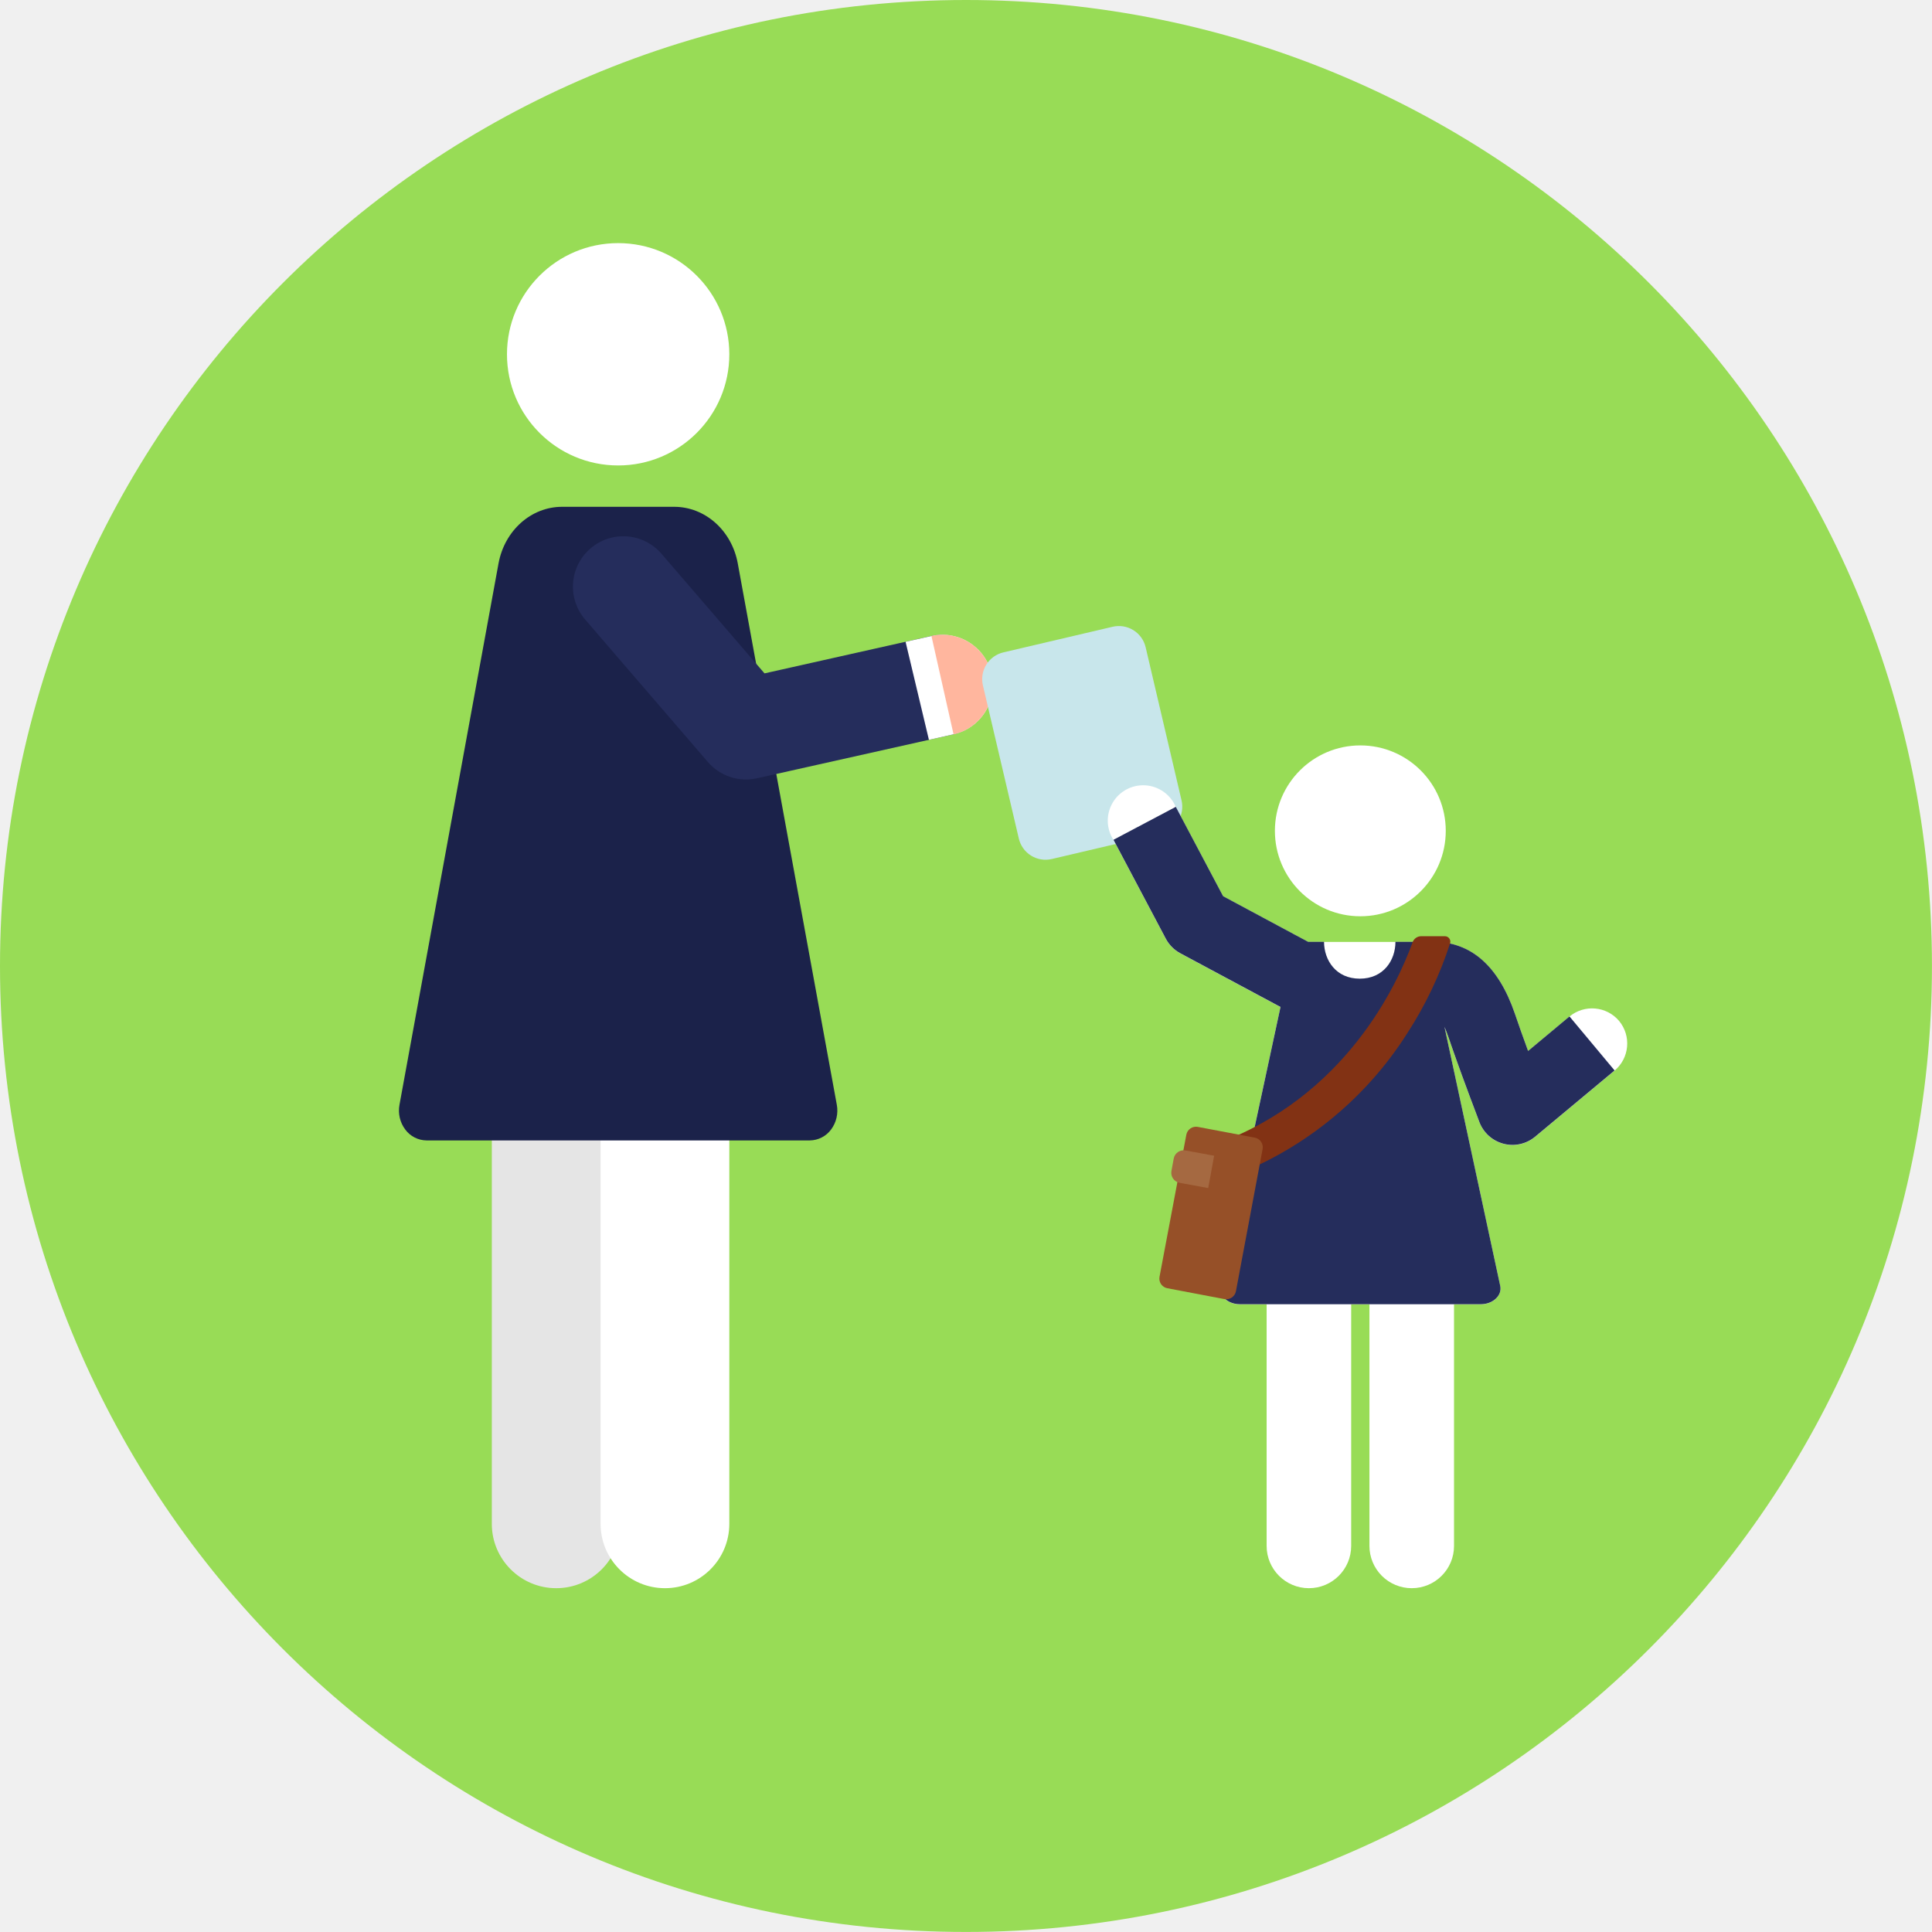
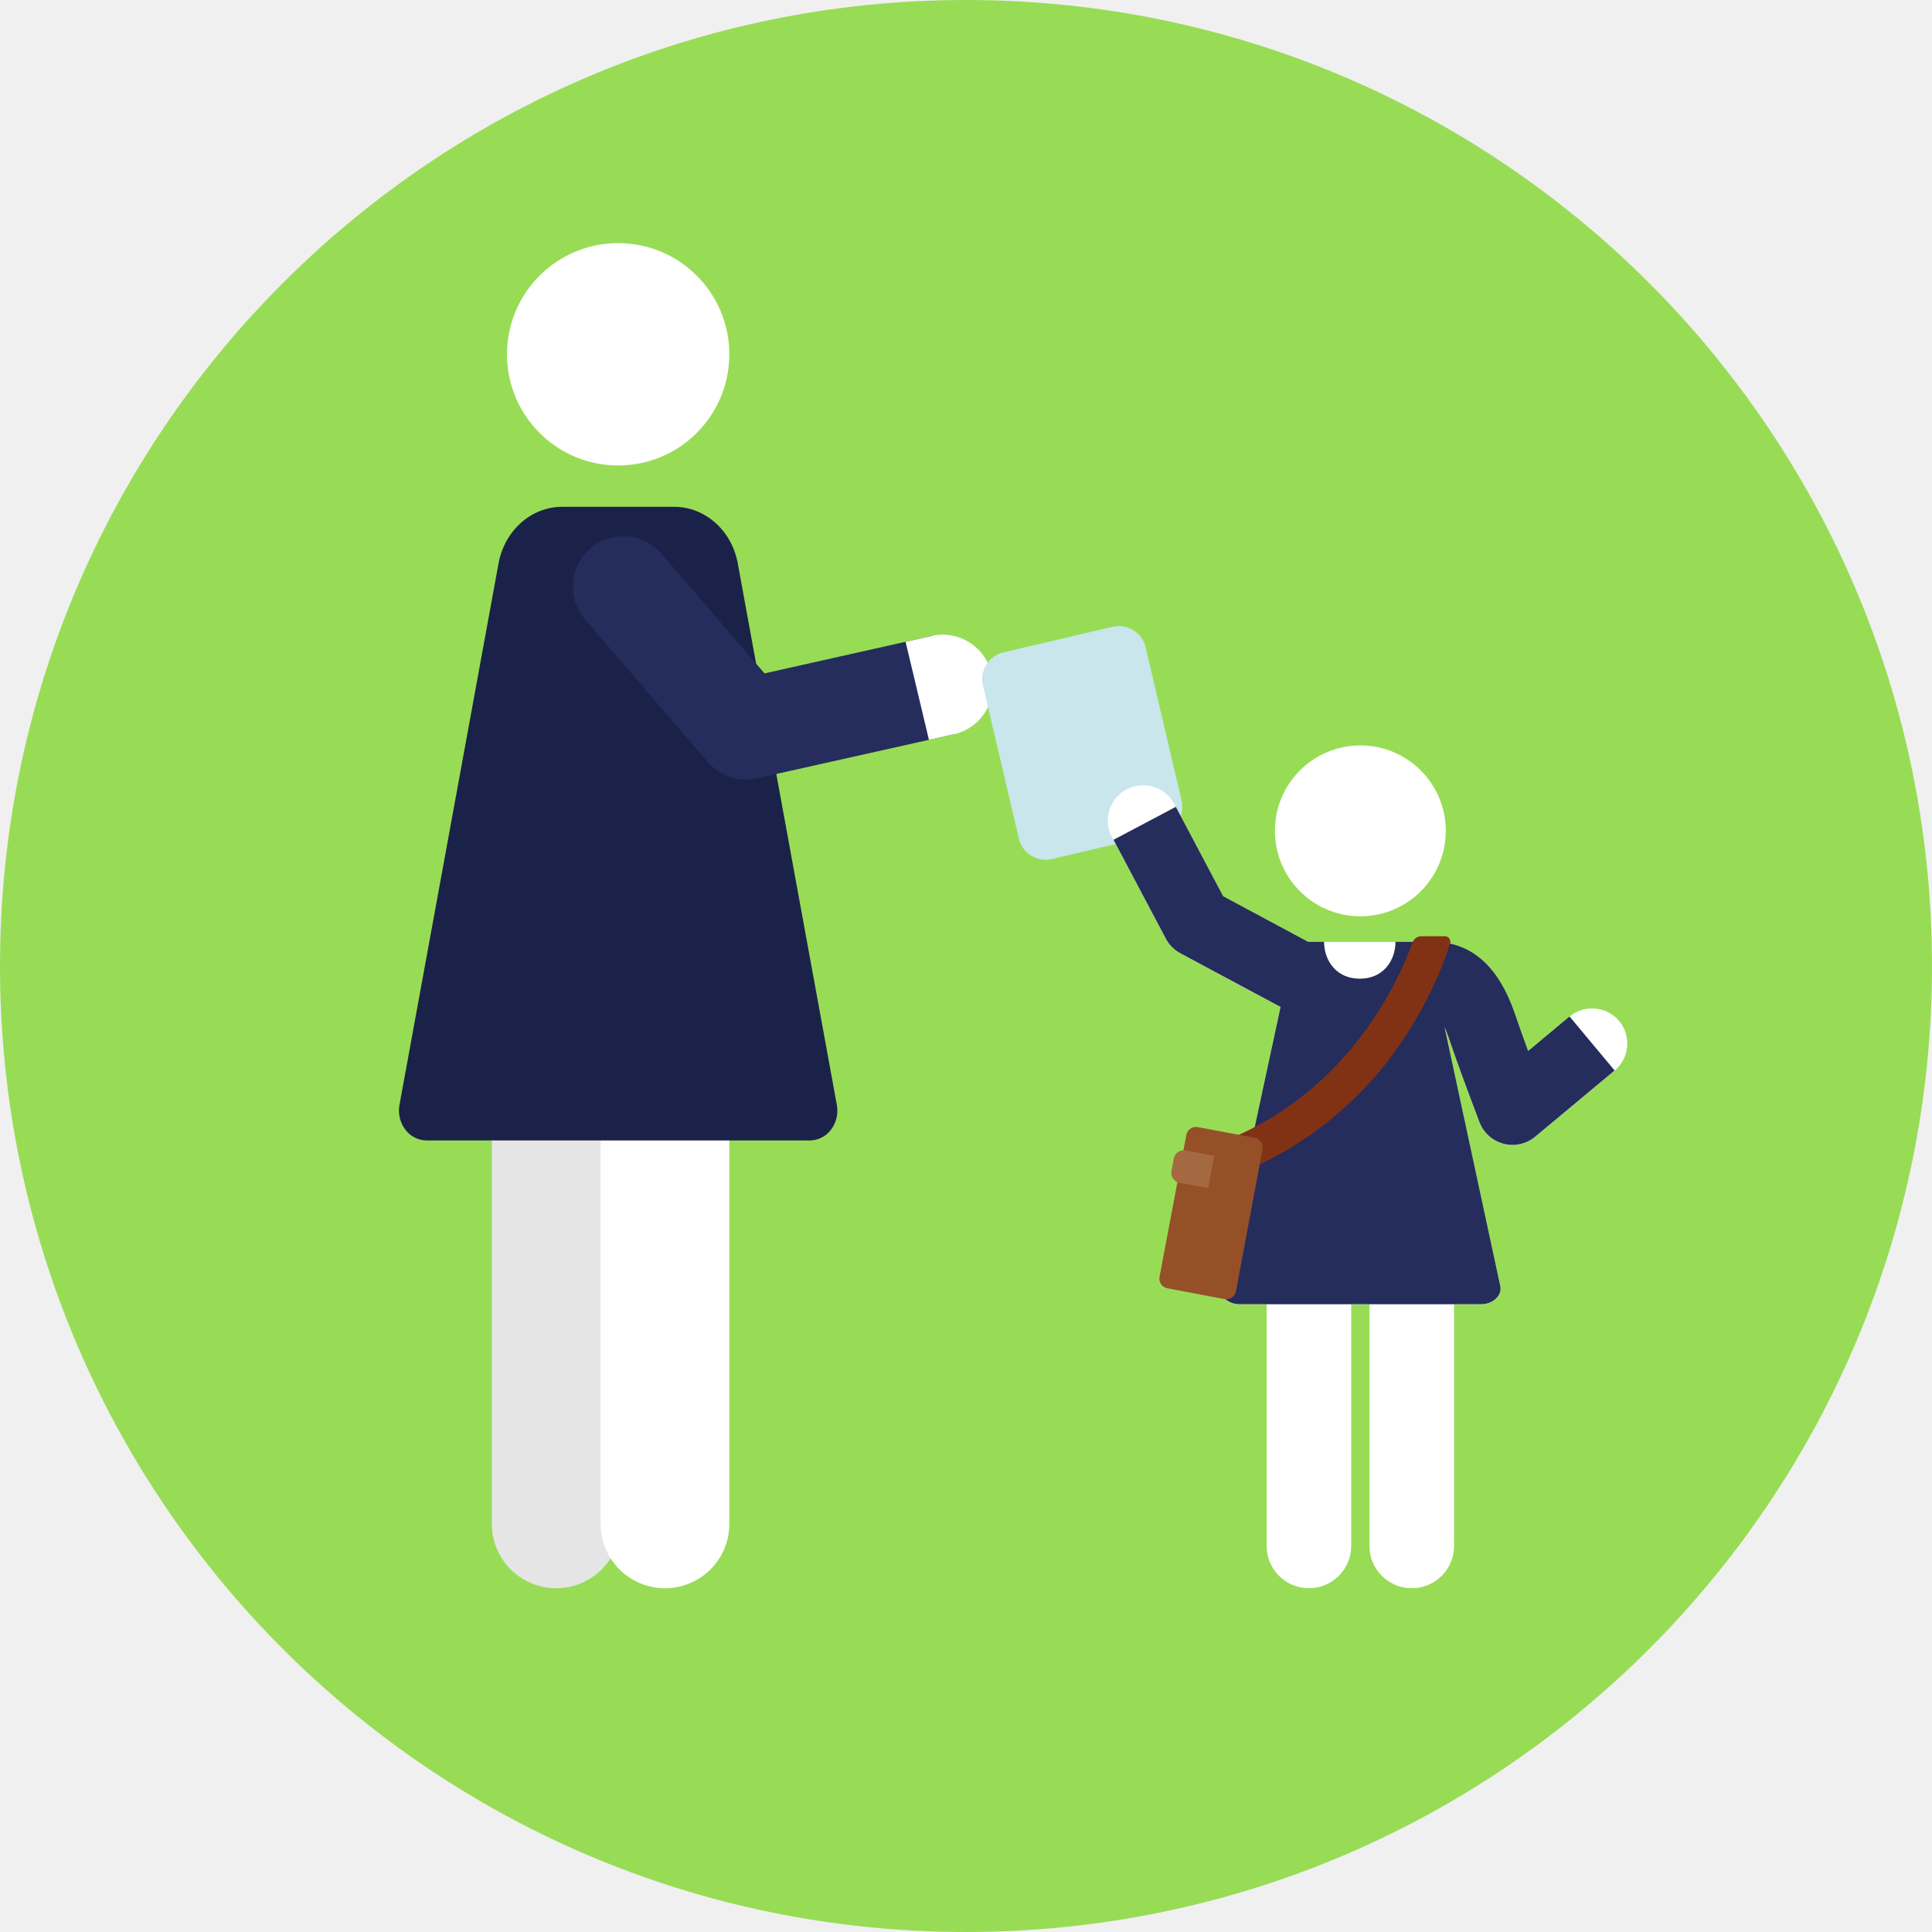
- <svg xmlns="http://www.w3.org/2000/svg" id="Capa_1" data-name="Capa 1" viewBox="0 0 436.91 436.91">
+ <svg xmlns="http://www.w3.org/2000/svg" id="Capa_1" data-name="Capa 1" viewBox="0 0 436.9 436.9">
  <defs>
-     <style>.cls-1{fill:#98dc56;}.cls-2{fill:#e5e5e5;}.cls-3{fill:#fff;}.cls-4{fill:#1b224a;}.cls-5{fill:#252d5c;}.cls-6{fill:#ffb69e;}.cls-7{fill:#c8e6eb;}.cls-8{fill:#823214;}.cls-9{fill:#965028;}.cls-10{fill:#a56941;}</style>
+     <style>.cls-1{fill:#98dc56;}.cls-2{fill:#e5e5e5;}.cls-3{fill:#fff;}.cls-4{fill:#1b224a;}.cls-5{fill:#252d5c;}.cls-6{fill:#c8e6eb;}.cls-7{fill:#823214;}.cls-8{fill:#965028;}.cls-9{fill:#a56941;}</style>
  </defs>
  <circle class="cls-1" cx="218.45" cy="218.45" r="218.45" />
  <path class="cls-2" d="M125.78,359.16a14.56,14.56,0,0,1-14.56-14.56V228.24a14.56,14.56,0,0,1,29.12,0V344.6A14.56,14.56,0,0,1,125.78,359.16Z" />
-   <path class="cls-3" d="M150.38,359.16a14.56,14.56,0,0,1-14.56-14.56V228.24a14.56,14.56,0,0,1,29.11,0V344.6A14.55,14.55,0,0,1,150.38,359.16Z" />
-   <path class="cls-4" d="M166.84,127.4c-1.36-7.43-7.38-12.79-14.38-12.79H127.12c-7,0-13,5.35-14.38,12.79L90.34,249.84a7.14,7.14,0,0,0,1.3,5.59,6.06,6.06,0,0,0,4.81,2.47h86.68a6.07,6.07,0,0,0,4.82-2.47,7.18,7.18,0,0,0,1.29-5.59Z" />
+   <path class="cls-3" d="M150.38,359.16a14.56,14.56,0,0,1-14.56-14.56V228.24a14.56,14.56,0,0,1,29.11,0V344.6a14.54,14.54,0,0,1-14.54,14.56Z" />
+   <path class="cls-4" d="M166.84,127.4c-1.36-7.43-7.38-12.79-14.38-12.79H127.12c-7,0-13,5.35-14.38,12.79L90.34,249.84a7.12,7.12,0,0,0,1.3,5.59,6.07,6.07,0,0,0,4.81,2.47h86.68a6.07,6.07,0,0,0,4.82-2.47,7.15,7.15,0,0,0,1.29-5.59Z" />
  <circle class="cls-3" cx="139.79" cy="80.12" r="25.14" />
-   <path class="cls-5" d="M160.08,172.32,132.33,140.1a11.39,11.39,0,1,1,17.26-14.87l23.3,27.05,37.75-8.46a11.4,11.4,0,0,1,5,22.24L171.2,176A11.38,11.38,0,0,1,160.08,172.32Z" />
-   <path class="cls-3" d="M224.25,152.45a11.39,11.39,0,0,0-13.61-8.62l-5.85,1.31,5.28,22.17,5.55-1.25A11.4,11.4,0,0,0,224.25,152.45Z" />
-   <path class="cls-6" d="M224.25,152.45a11.39,11.39,0,0,0-13.61-8.62l5,22.23A11.4,11.4,0,0,0,224.25,152.45Z" />
-   <path class="cls-7" d="M267.2,181a6.21,6.21,0,0,1-4.63,7.46l-24.7,5.8a6.2,6.2,0,0,1-7.47-4.63L222.28,155a6.21,6.21,0,0,1,4.63-7.47l24.7-5.79a6.21,6.21,0,0,1,7.47,4.63Z" />
-   <path class="cls-3" d="M296,359.16a9.56,9.56,0,0,1-9.56-9.56V273.16a9.56,9.56,0,1,1,19.12,0V349.6A9.56,9.56,0,0,1,296,359.16Z" />
-   <path class="cls-3" d="M319.26,359.16a9.56,9.56,0,0,1-9.57-9.56V273.16a9.57,9.57,0,0,1,19.13,0V349.6A9.56,9.56,0,0,1,319.26,359.16Z" />
-   <path class="cls-3" d="M366.15,230.88a8,8,0,0,0-11.22-1l-9.36,7.81c-1.15-3.17-2.16-6-3-8.46-3.7-10.76-9.9-16.22-18.42-16.22H295.83l-19.24-10.32-10.7-20.21a8,8,0,1,0-14.09,7.45l11.83,22.36a8,8,0,0,0,3.28,3.3l22.66,12.16-13.56,63c-.55,2.29,1.7,4.22,4.35,4.22H334.9c2.73,0,4.89-2,4.35-4.22l-12.59-58.5c1.15,2.64,1.25,4,7.91,21.56a8,8,0,0,0,12.56,3.3l18-15A8,8,0,0,0,366.15,230.88Z" />
-   <path class="cls-5" d="M354.93,229.86l-9.36,7.81q-1.74-4.75-3-8.46c-3.7-10.76-9.9-16.22-18.43-16.22h-8.57c0,4.17-2.7,8.33-8.07,8.33s-8.06-4.16-8.08-8.33h-3.59l-19.23-10.32-10.7-20.21-14.09,7.45,11.83,22.36a8,8,0,0,0,3.28,3.3l22.66,12.15-13.56,63c-.56,2.29,1.69,4.22,4.34,4.22H334.9c2.72,0,4.89-2,4.35-4.22l-12.59-58.5c1.15,2.64,1.25,4,7.91,21.56a8,8,0,0,0,12.56,3.3l18-15Z" />
+   <path class="cls-5" d="M160.08,172.32,132.33,140.1a11.39,11.39,0,0,1,17.26-14.87l23.3,27.05,37.75-8.46a11.4,11.4,0,0,1,5,22.24L171.2,176A11.38,11.38,0,0,1,160.08,172.32Z" />
+   <path class="cls-3" d="M224.25,152.45a11.39,11.39,0,0,0-13.61-8.62h0l-5.85,1.31,5.28,22.17,5.55-1.25A11.4,11.4,0,0,0,224.25,152.45Z" />
+   <path class="cls-3" d="M224.25,152.45a11.39,11.39,0,0,0-13.61-8.62h0l5,22.23A11.41,11.41,0,0,0,224.25,152.45Z" />
+   <path class="cls-6" d="M267.2,181a6.21,6.21,0,0,1-4.63,7.46l-24.7,5.8a6.2,6.2,0,0,1-7.46-4.6v0L222.28,155a6.21,6.21,0,0,1,4.62-7.47h0l24.7-5.79a6.21,6.21,0,0,1,7.47,4.62h0Z" />
+   <path class="cls-3" d="M296,359.16a9.56,9.56,0,0,1-9.56-9.56V273.16a9.56,9.56,0,1,1,19.12,0h0V349.6A9.56,9.56,0,0,1,296,359.16Z" />
+   <path class="cls-3" d="M319.26,359.16a9.56,9.56,0,0,1-9.57-9.55h0V273.16a9.57,9.57,0,0,1,19.13,0V349.6A9.56,9.56,0,0,1,319.26,359.16Z" />
+   <path class="cls-3" d="M366.15,230.88a8,8,0,0,0-11.22-1l-9.36,7.81c-1.15-3.17-2.16-6-3-8.46-3.7-10.76-9.9-16.22-18.42-16.22H295.83l-19.24-10.32-10.7-20.21a8,8,0,1,0-14.75,6.21,9.18,9.18,0,0,0,.66,1.24l11.83,22.36a8,8,0,0,0,3.28,3.3l22.66,12.16-13.56,63c-.55,2.29,1.7,4.22,4.35,4.22H334.9c2.73,0,4.89-2,4.35-4.22l-12.59-58.5c1.15,2.64,1.25,4,7.91,21.56a8,8,0,0,0,10.34,4.6,8.14,8.14,0,0,0,2.22-1.3l18-15A8,8,0,0,0,366.15,230.88Z" />
+   <path class="cls-5" d="M354.93,229.86l-9.36,7.81q-1.74-4.75-3-8.46c-3.7-10.76-9.9-16.22-18.43-16.22h-8.57c0,4.17-2.7,8.33-8.07,8.33s-8.06-4.16-8.08-8.33h-3.59L276.6,202.67l-10.7-20.21-14.09,7.45,11.83,22.36a8,8,0,0,0,3.28,3.3l22.66,12.15-13.56,63c-.56,2.29,1.69,4.22,4.34,4.22H334.9c2.72,0,4.89-2,4.35-4.22l-12.59-58.5c1.15,2.64,1.25,4,7.91,21.56a8,8,0,0,0,10.34,4.6,8.14,8.14,0,0,0,2.22-1.3l18-15Z" />
  <circle class="cls-3" cx="307.63" cy="187.89" r="19.32" />
-   <path class="cls-8" d="M319.45,213.09c-3.36,9.29-15.15,35.22-44.88,45.78l2.71,7.64a81,81,0,0,0,40.94-32.81,86,86,0,0,0,9.71-20.38,1.23,1.23,0,0,0-1.18-1.6h-5.36A2.06,2.06,0,0,0,319.45,213.09Z" />
-   <path class="cls-9" d="M279.5,292a2.24,2.24,0,0,1-2.61,1.78L264,291.33a2.21,2.21,0,0,1-1.78-2.6l6.06-32.11a2.22,2.22,0,0,1,2.6-1.78l12.87,2.43a2.22,2.22,0,0,1,1.78,2.6Z" />
-   <path class="cls-10" d="M265.43,262l-.52,2.82a2.3,2.3,0,0,0,1.83,2.66l6.49,1.19,1.34-7.31-6.48-1.19A2.28,2.28,0,0,0,265.43,262Z" />
+   <path class="cls-7" d="M319.45,213.09c-3.36,9.29-15.15,35.22-44.88,45.78l2.71,7.64a81,81,0,0,0,40.94-32.81,86.1,86.1,0,0,0,9.71-20.38,1.23,1.23,0,0,0-.8-1.54,1.21,1.21,0,0,0-.38-.06h-5.36A2.06,2.06,0,0,0,319.45,213.09Z" />
+   <path class="cls-8" d="M279.5,292a2.24,2.24,0,0,1-2.61,1.78L264,291.33a2.21,2.21,0,0,1-1.79-2.56v0l6.06-32.11a2.21,2.21,0,0,1,2.58-1.78h0l12.87,2.43a2.21,2.21,0,0,1,1.78,2.58v0Z" />
+   <path class="cls-9" d="M265.43,262l-.52,2.82a2.3,2.3,0,0,0,1.83,2.66l6.49,1.19,1.34-7.31-6.48-1.19a2.28,2.28,0,0,0-2.66,1.82Z" />
</svg>
